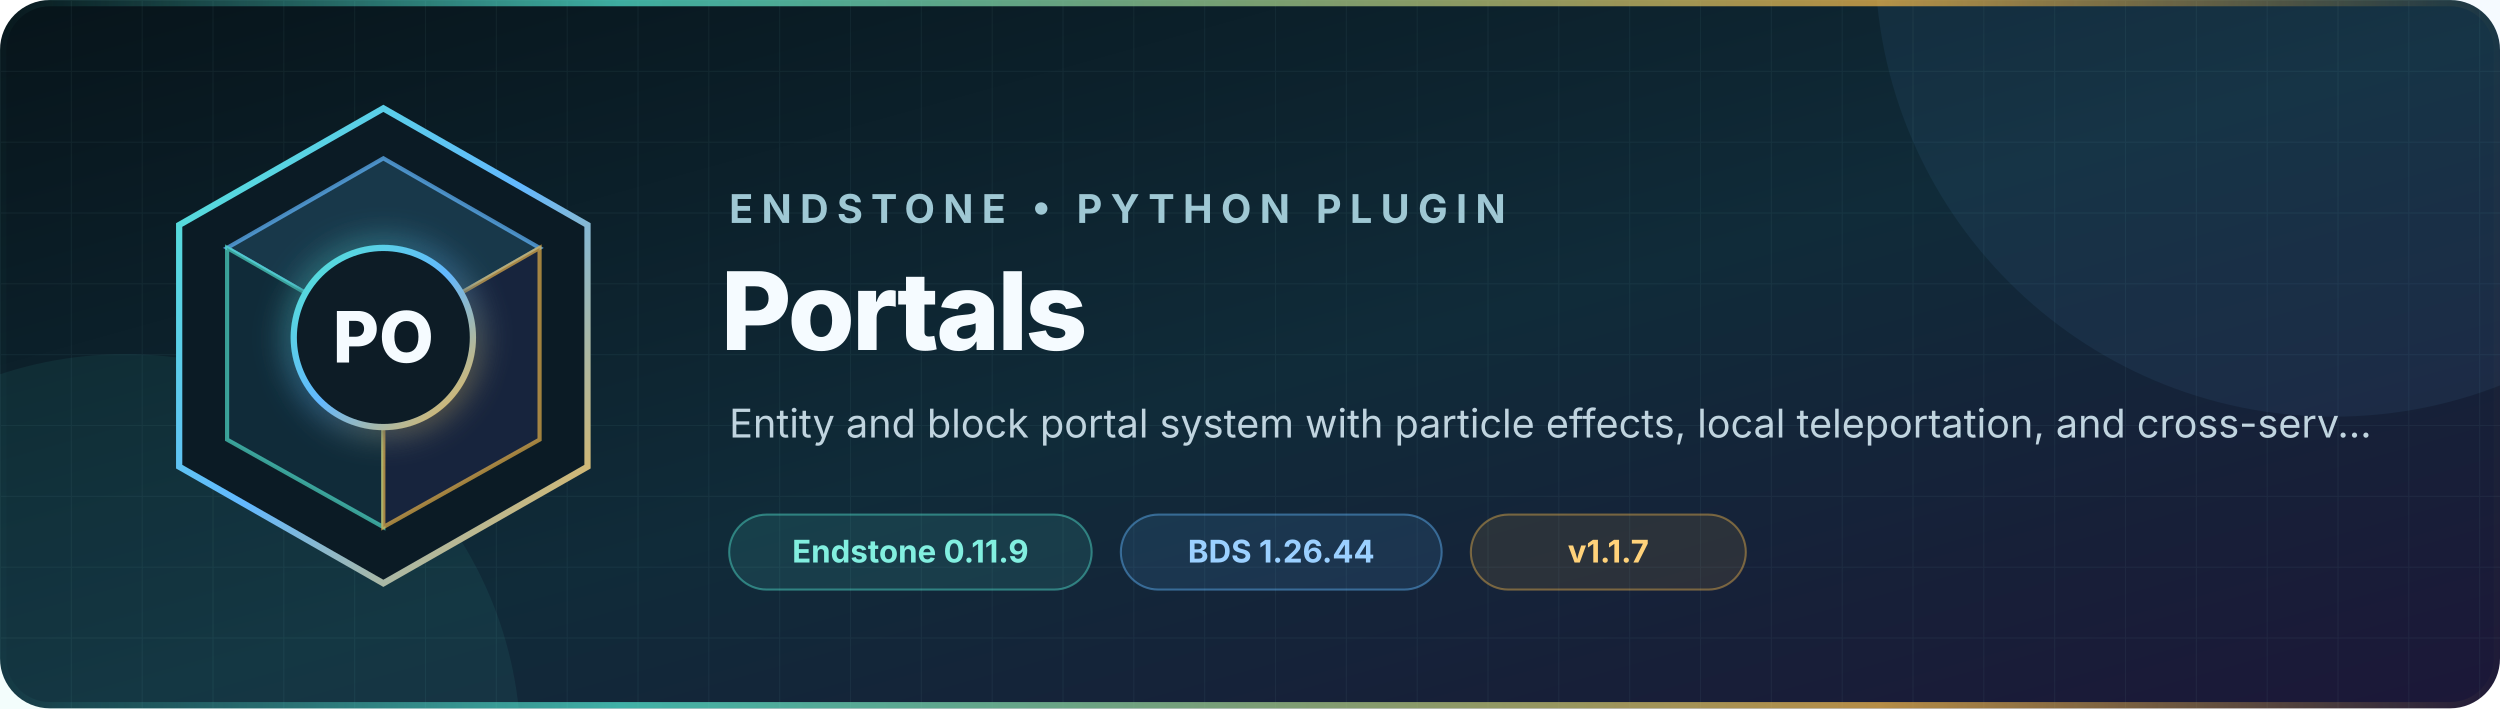
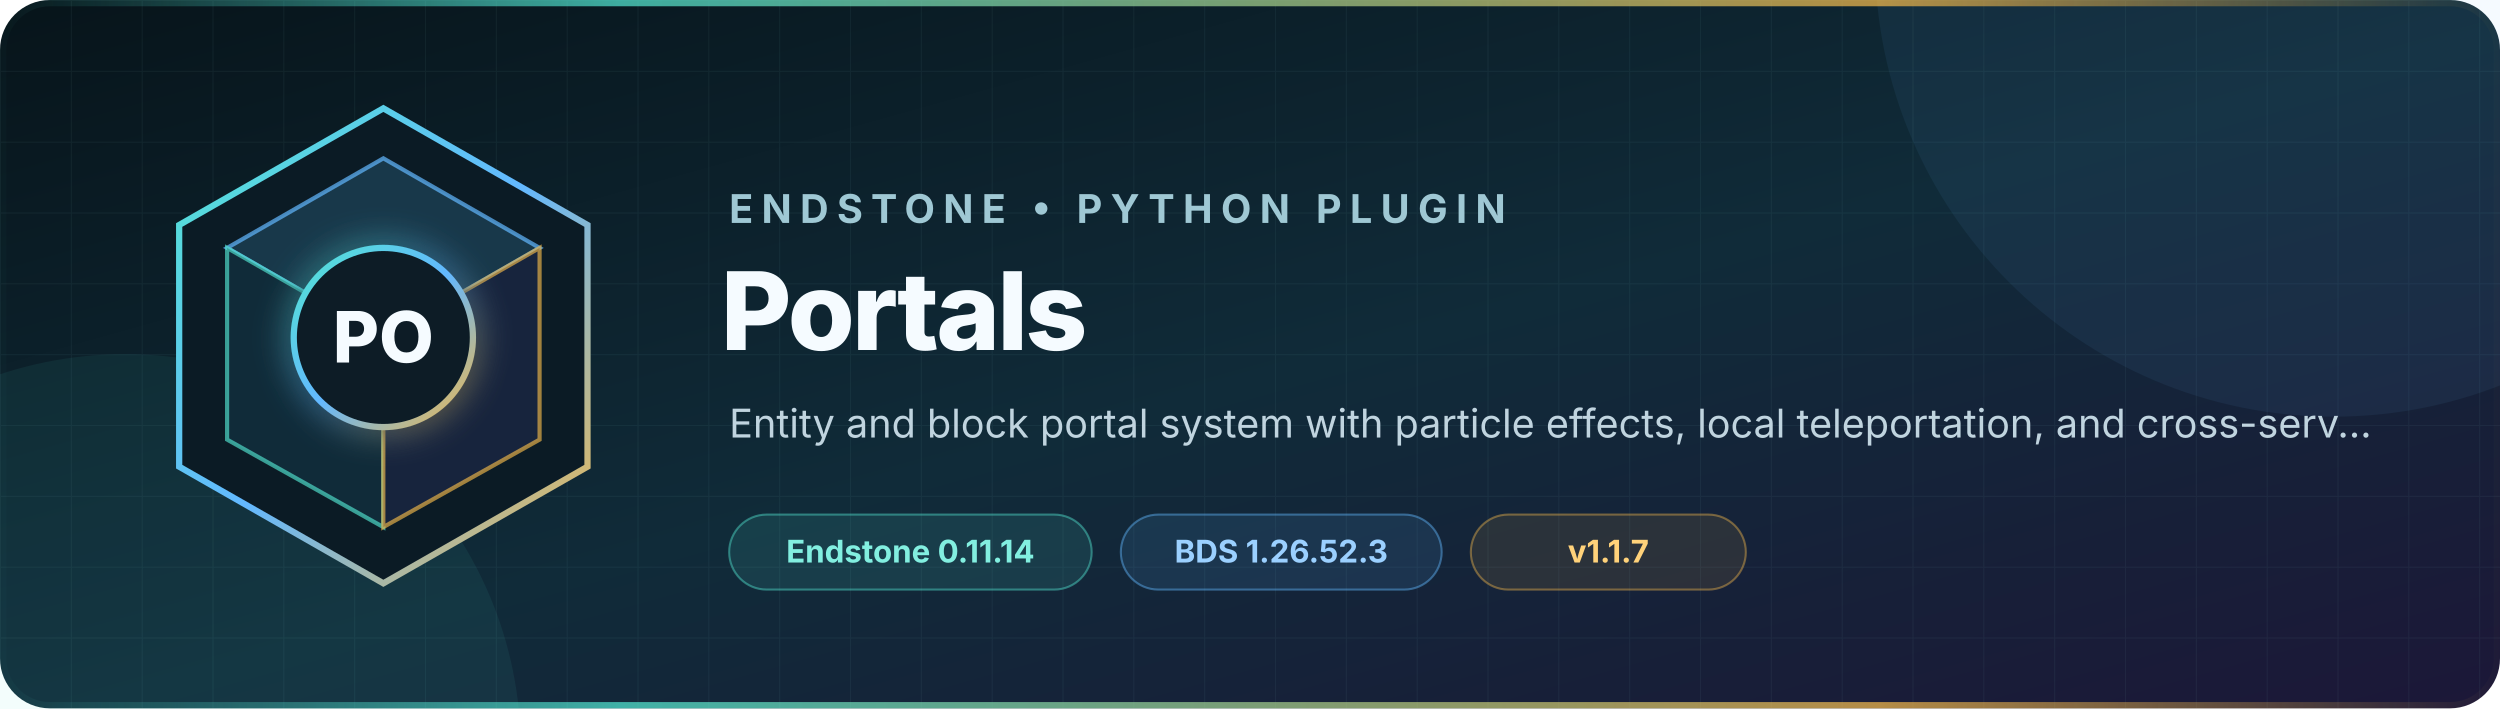
<svg xmlns="http://www.w3.org/2000/svg" width="1200" height="340" viewBox="0 0 1200 340" role="img" aria-labelledby="title description">
  <defs>
    <linearGradient id="background" x1="0" y1="0" x2="1" y2="1">
      <stop offset="0" stop-color="#07141a" />
      <stop offset="0.52" stop-color="#102b39" />
      <stop offset="1" stop-color="#1c1738" />
    </linearGradient>
    <linearGradient id="accent" x1="0" y1="0" x2="1" y2="1">
      <stop offset="0" stop-color="#52e5d1" />
      <stop offset="0.5" stop-color="#63b8ff" />
      <stop offset="1" stop-color="#f2b84b" />
    </linearGradient>
    <linearGradient id="rule" x1="0" y1="0" x2="1" y2="0">
      <stop offset="0" stop-color="#52e5d1" stop-opacity="0" />
      <stop offset="0.25" stop-color="#52e5d1" />
      <stop offset="0.75" stop-color="#f2b84b" />
      <stop offset="1" stop-color="#f2b84b" stop-opacity="0" />
    </linearGradient>
    <pattern id="grid" width="34" height="34" patternUnits="userSpaceOnUse">
      <path d="M34 0H0V34" fill="none" stroke="#9cdceb" stroke-opacity="0.055" />
    </pattern>
    <filter id="glow" x="-50%" y="-50%" width="200%" height="200%">
      <feGaussianBlur stdDeviation="8" result="blur" />
      <feMerge>
        <feMergeNode in="blur" />
        <feMergeNode in="SourceGraphic" />
      </feMerge>
    </filter>
  </defs>
  <rect width="1200" height="340" rx="24" fill="url(#background)" />
  <rect width="1200" height="340" rx="24" fill="url(#grid)" />
  <circle cx="1120" cy="-20" r="220" fill="#63b8ff" opacity="0.07" />
  <circle cx="60" cy="360" r="190" fill="#52e5d1" opacity="0.07" />
  <g transform="translate(72 48)">
    <path d="M112 4 210 60v116l-98 56-98-56V60Z" fill="#0b1b25" stroke="url(#accent)" stroke-width="3" />
    <path d="m112 28 75 43-75 43-75-43Z" fill="#18384a" stroke="#63b8ff" stroke-opacity="0.7" stroke-width="2" />
    <path d="m37 71 75 43v91l-75-42Z" fill="#102b39" stroke="#52e5d1" stroke-opacity="0.65" stroke-width="2" />
    <path d="m187 71-75 43v91l75-42Z" fill="#17243d" stroke="#f2b84b" stroke-opacity="0.65" stroke-width="2" />
    <circle cx="112" cy="114" r="43" fill="#0b1b25" stroke="url(#accent)" stroke-width="3" filter="url(#glow)" />
    <text x="112" y="126" text-anchor="middle" fill="#f5fbff" font-family="Inter, Segoe UI, Arial, sans-serif" font-size="34" font-weight="760">PO</text>
  </g>
  <g font-family="Inter, Segoe UI, Arial, sans-serif">
    <text x="350" y="107" fill="#9fc8d4" font-size="19" font-weight="650" letter-spacing="4">ENDSTONE • PYTHON PLUGIN</text>
    <text x="346" y="168" fill="#f5fbff" font-size="52" font-weight="760" letter-spacing="-1.3">Portals</text>
    <text x="350" y="210" fill="#c0d4df" font-size="19">Entity and block portal system with particle effects, local teleportation, and cross-serv...</text>
    <g transform="translate(350 247)" font-size="15" font-weight="650">
      <rect width="174" height="36" rx="18" fill="#52e5d1" fill-opacity="0.11" stroke="#52e5d1" stroke-opacity="0.44" />
-       <text x="87" y="23" text-anchor="middle" fill="#82efe0">Endstone 0.11.9</text>
+       <text x="87" y="23" text-anchor="middle" fill="#82efe0">Endstone 0.11.14</text>
      <rect x="188" width="154" height="36" rx="18" fill="#63b8ff" fill-opacity="0.11" stroke="#63b8ff" stroke-opacity="0.44" />
-       <text x="265" y="23" text-anchor="middle" fill="#9bd0ff">BDS 1.26.44</text>
+       <text x="265" y="23" text-anchor="middle" fill="#9bd0ff">BDS 1.26.52.3</text>
      <rect x="356" width="132" height="36" rx="18" fill="#f2b84b" fill-opacity="0.1" stroke="#f2b84b" stroke-opacity="0.42" />
      <text x="422" y="23" text-anchor="middle" fill="#ffd27a">v1.1.7</text>
    </g>
  </g>
  <rect x="1.5" y="1.5" width="1197" height="337" rx="22.5" fill="none" stroke="url(#rule)" stroke-width="3" opacity="0.72" />
</svg>
